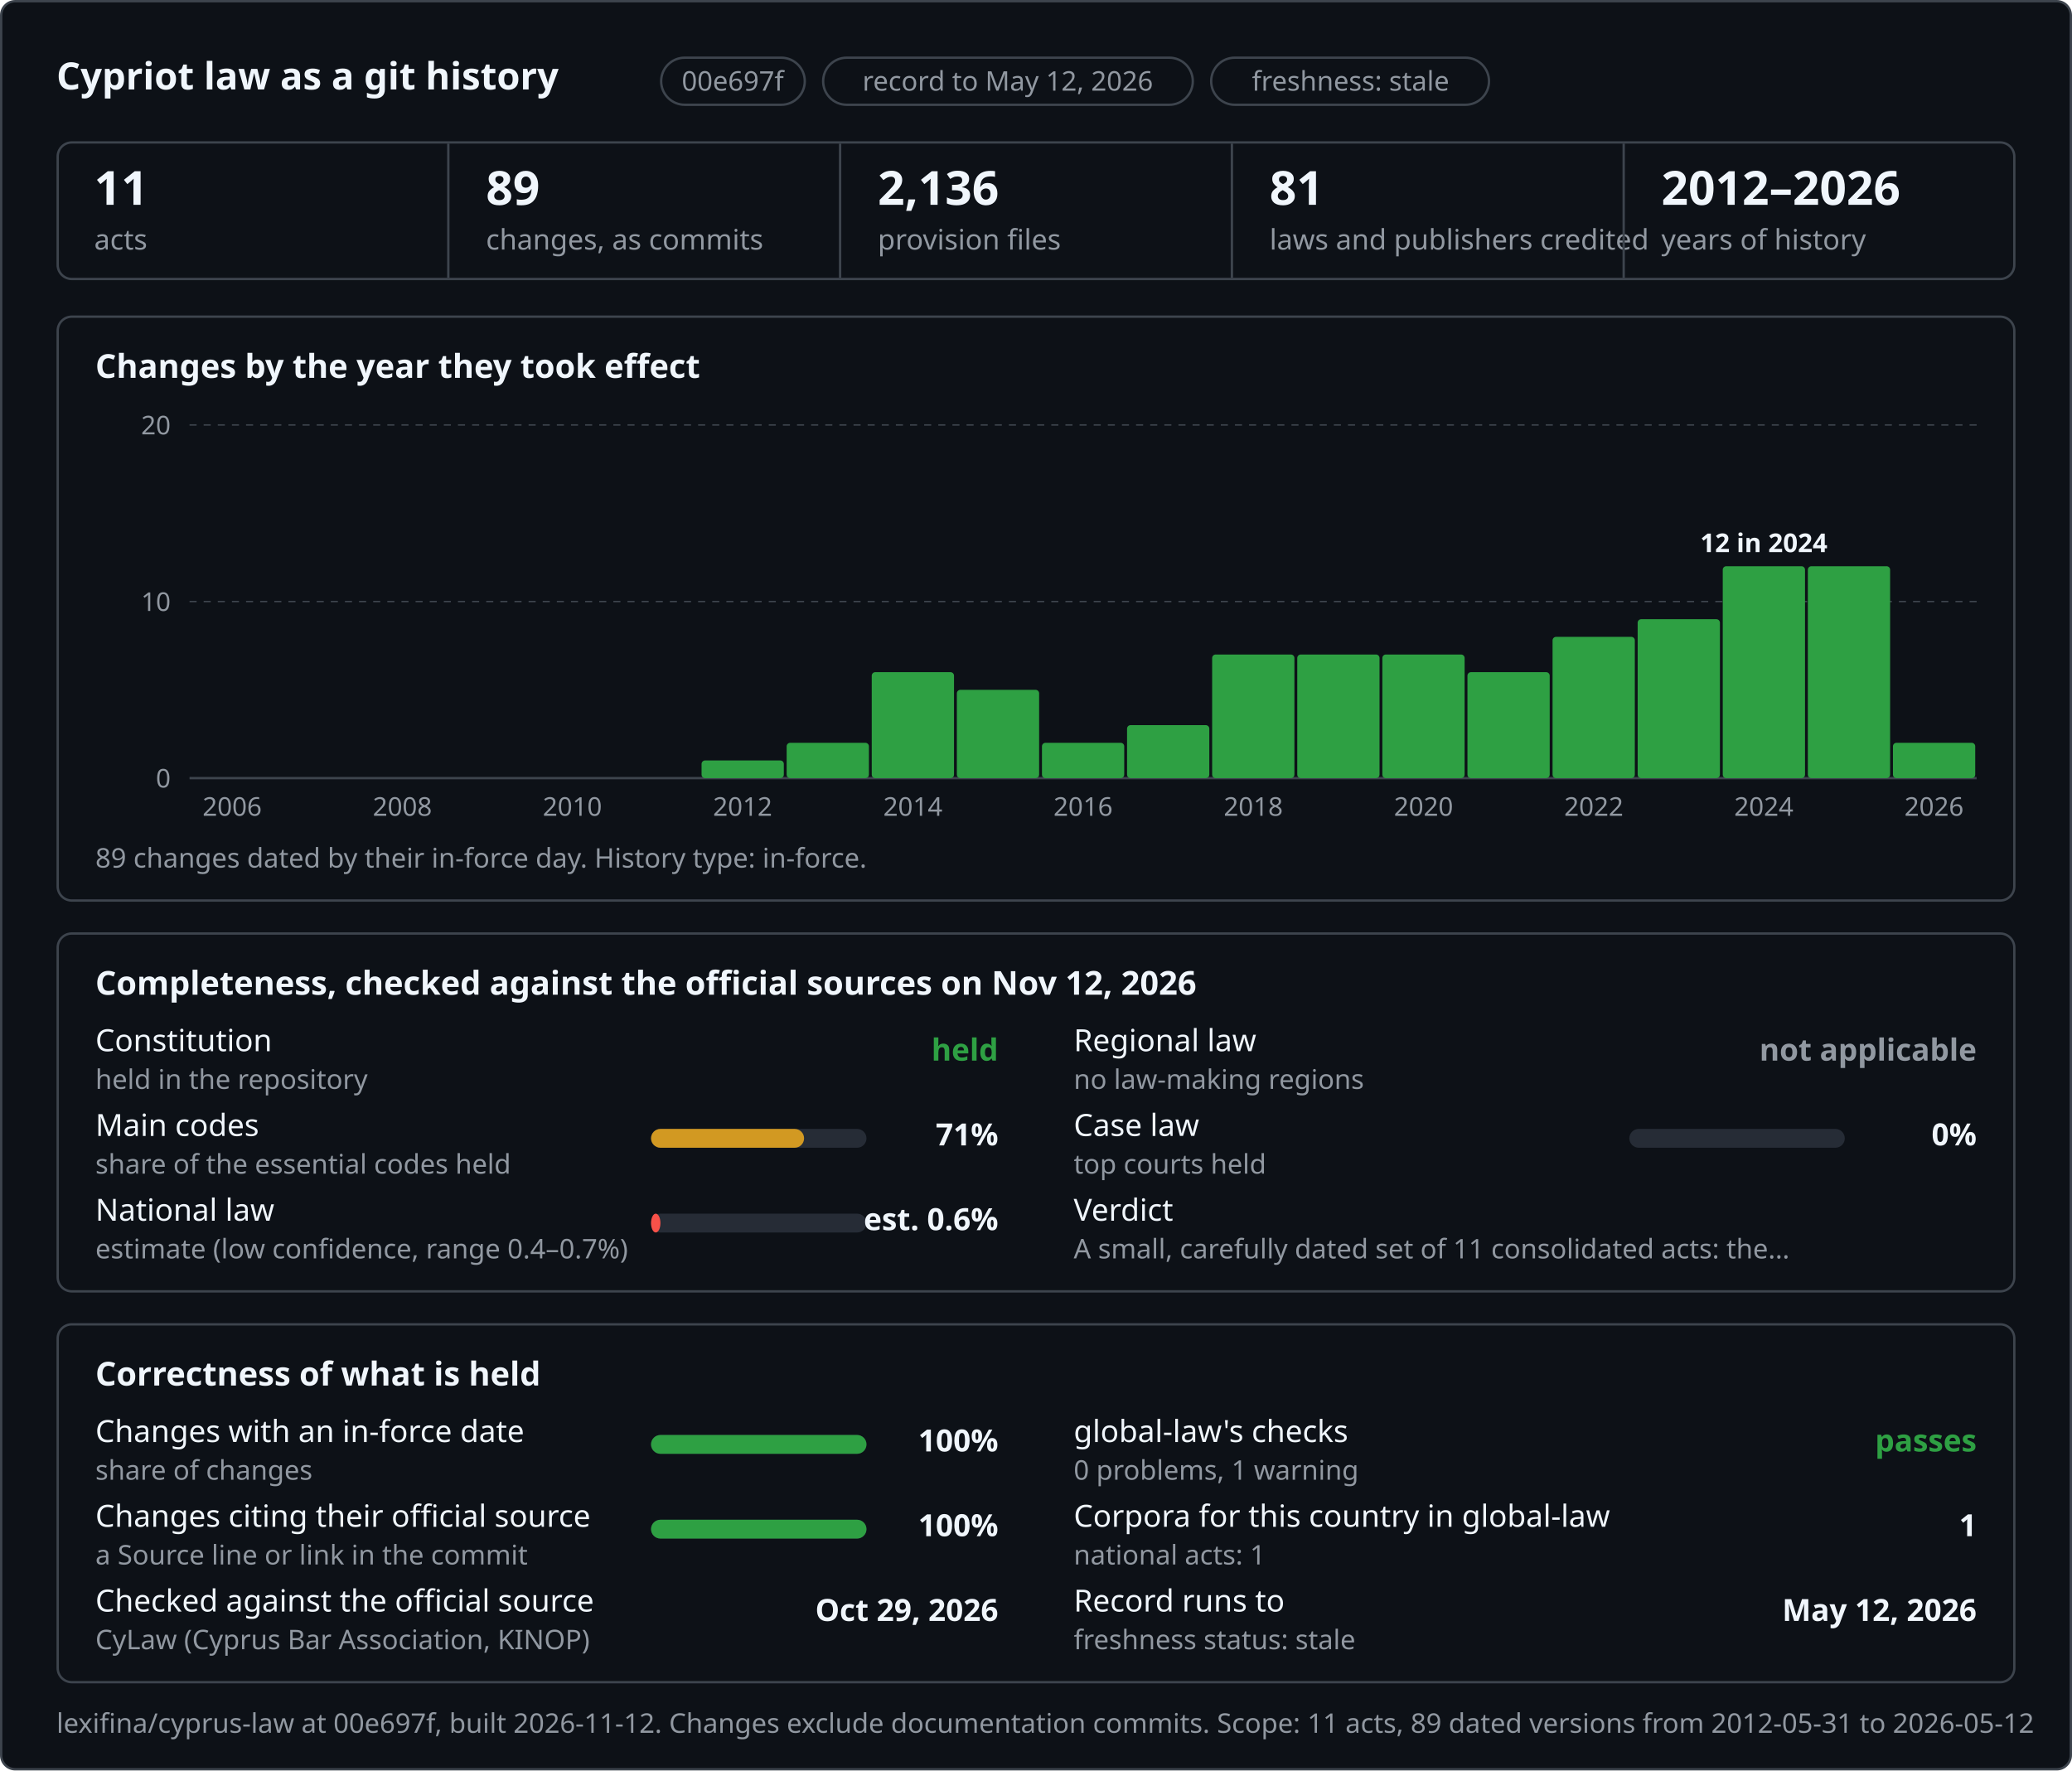
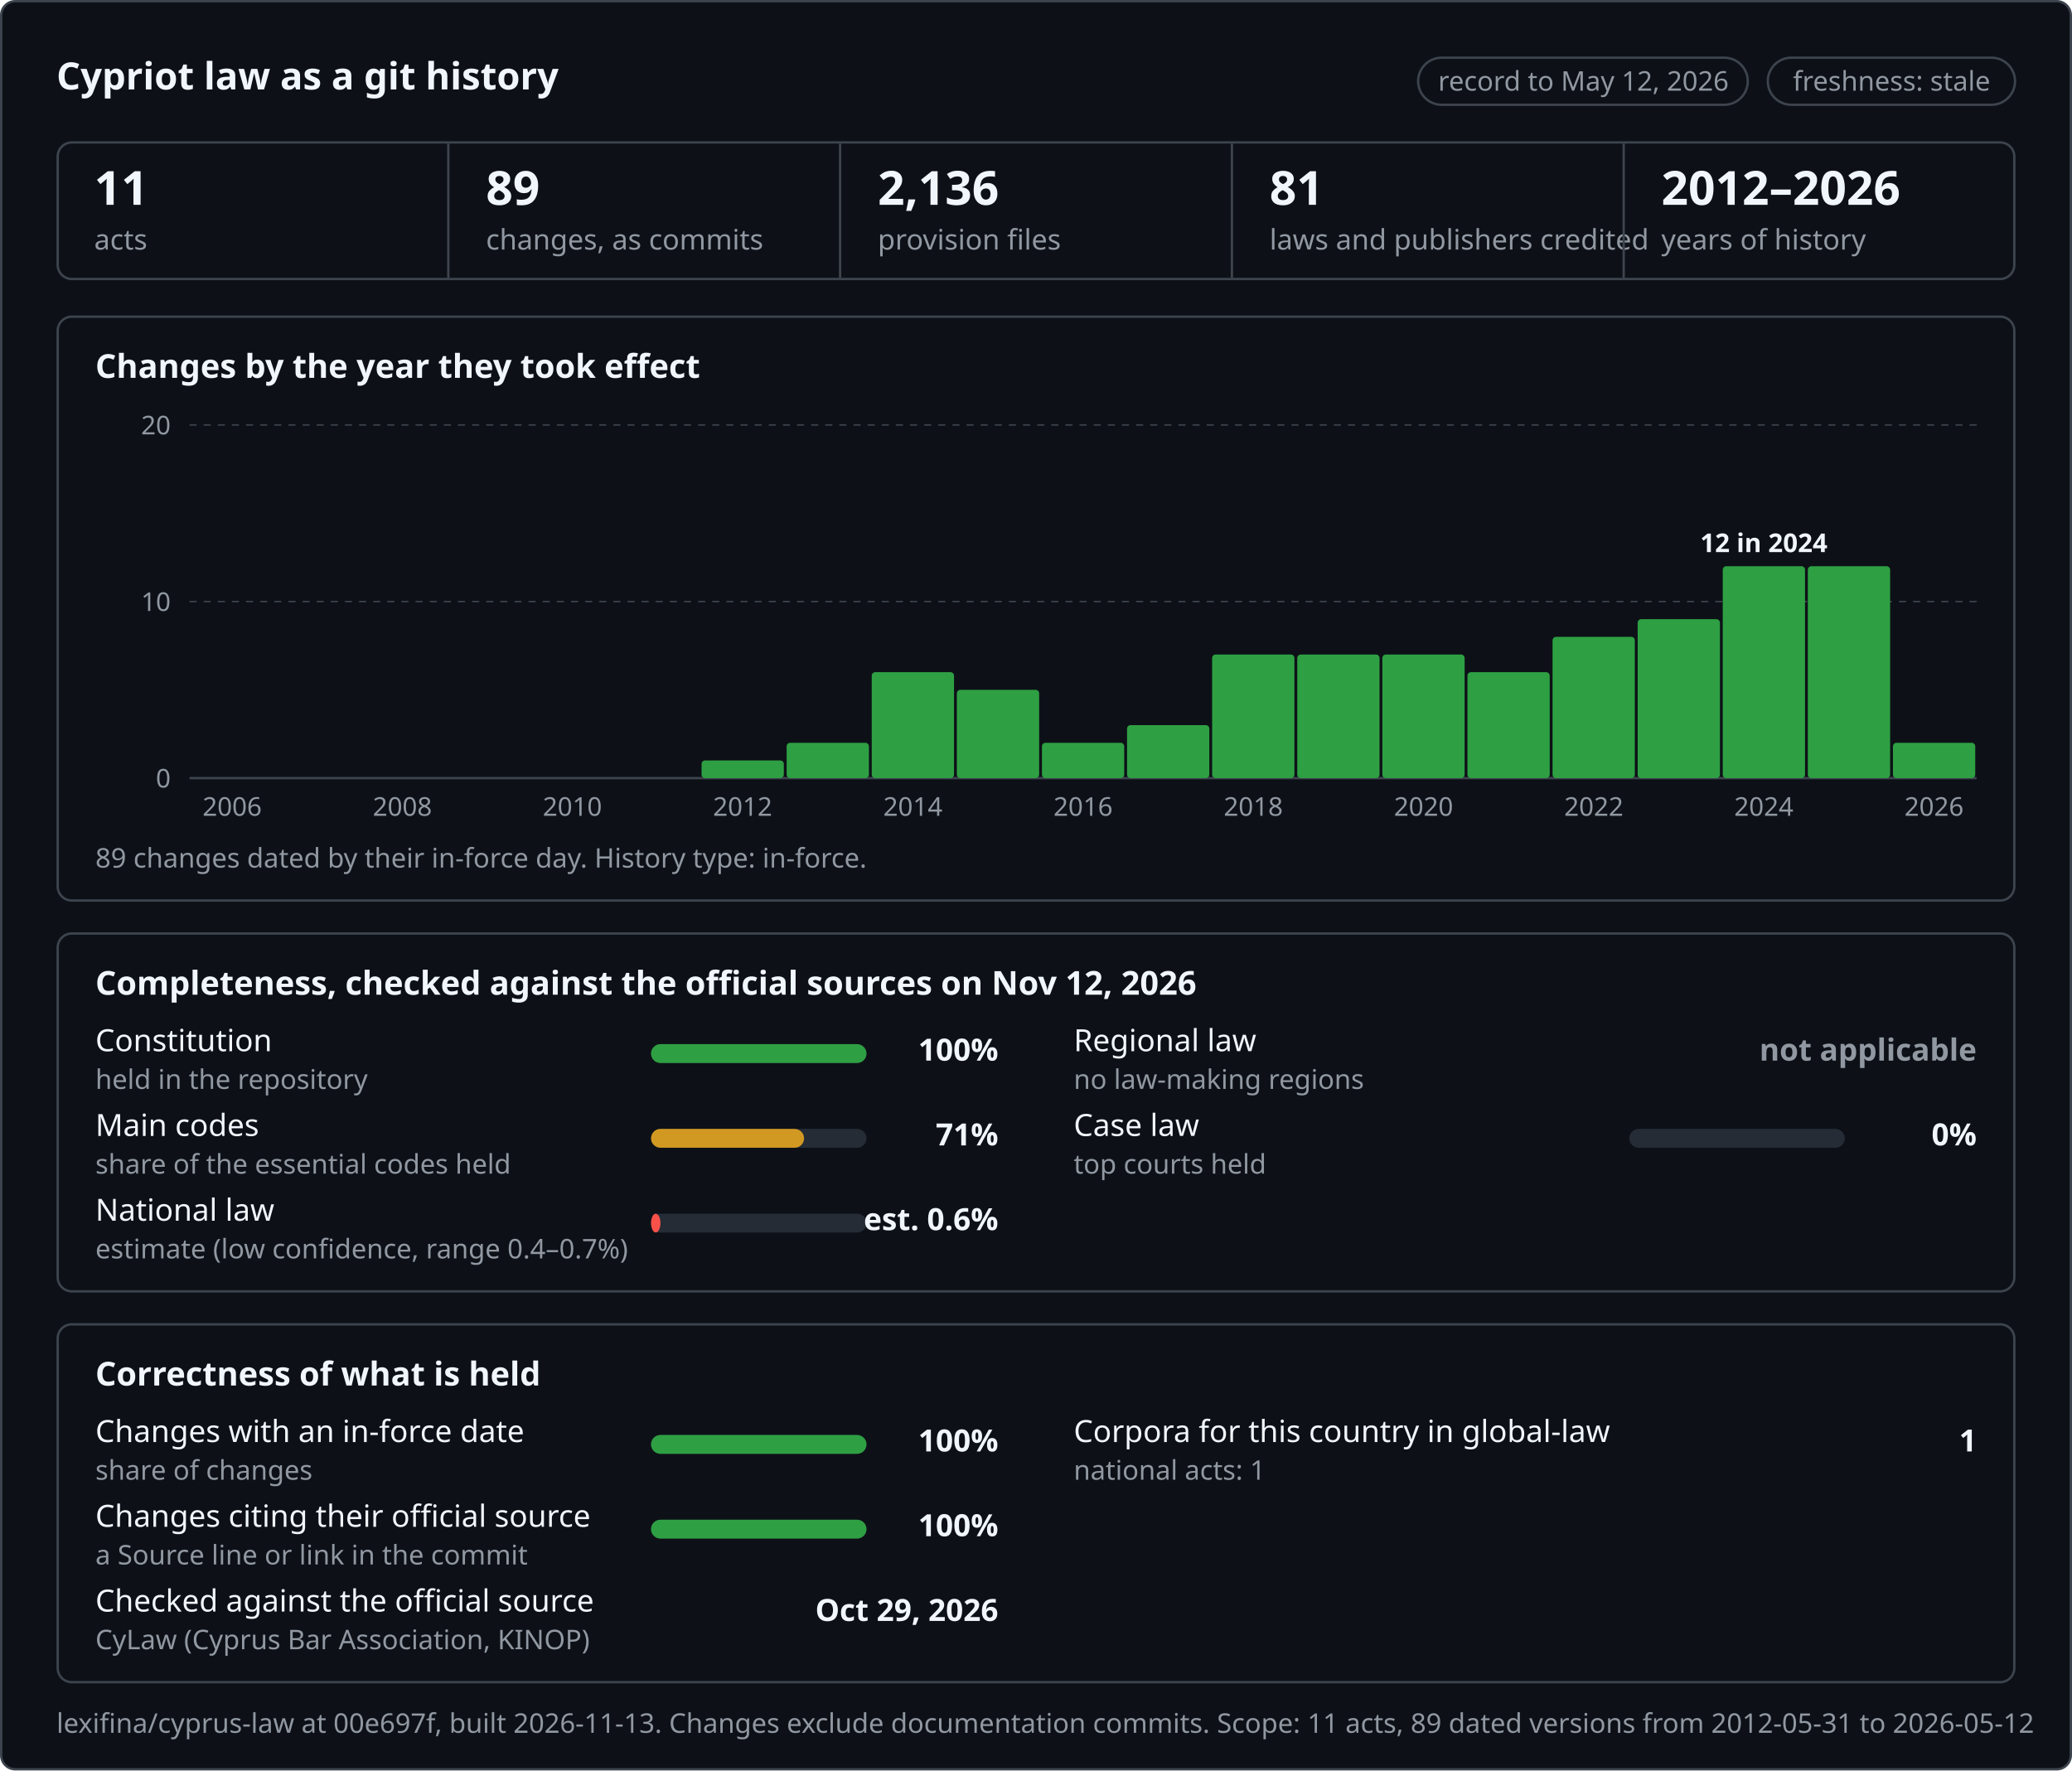
<svg xmlns="http://www.w3.org/2000/svg" width="880" height="752" viewBox="0 0 880 752" font-family="-apple-system,BlinkMacSystemFont,Segoe UI,Noto Sans,Helvetica,Arial,sans-serif">
  <rect x="0.5" y="0.5" width="879" height="751" rx="6" fill="#0d1117" stroke="#3d444d" />
  <text x="24" y="38" font-size="16" font-weight="600" fill="#f0f6fc">Cypriot law as a git history</text>
-   <rect x="280.8" y="24.5" width="61" height="20" rx="10" fill="none" stroke="#3d444d" />
-   <text x="311.2" y="38.5" font-size="11.5" font-weight="500" text-anchor="middle" fill="#9198a1">00e697f</text>
-   <rect x="349.6" y="24.5" width="157" height="20" rx="10" fill="none" stroke="#3d444d" />
-   <text x="428.0" y="38.5" font-size="11.5" font-weight="500" text-anchor="middle" fill="#9198a1">record to May 12, 2026</text>
-   <rect x="514.4" y="24.5" width="118" height="20" rx="10" fill="none" stroke="#3d444d" />
-   <text x="573.6" y="38.5" font-size="11.5" font-weight="500" text-anchor="middle" fill="#9198a1">freshness: stale</text>
+   <rect x="602.3" y="24.5" width="140" height="20" rx="10" fill="none" stroke="#3d444d" />
+   <text x="672.5" y="38.5" font-size="11.5" font-weight="500" text-anchor="middle" fill="#9198a1">record to May 12, 2026</text>
+   <rect x="750.8" y="24.5" width="105" height="20" rx="10" fill="none" stroke="#3d444d" />
+   <text x="803.4" y="38.5" font-size="11.5" font-weight="500" text-anchor="middle" fill="#9198a1">freshness: stale</text>
  <rect x="24.5" y="60.5" width="831" height="58" rx="6" fill="#0d1117" stroke="#3d444d" />
  <text x="40.0" y="87" font-size="20" font-weight="600" fill="#f0f6fc">11</text>
  <text x="40.0" y="106" font-size="12" fill="#9198a1">acts</text>
  <line x1="190.4" y1="61" x2="190.4" y2="118" stroke="#3d444d" />
  <text x="206.4" y="87" font-size="20" font-weight="600" fill="#f0f6fc">89</text>
  <text x="206.4" y="106" font-size="12" fill="#9198a1">changes, as commits</text>
  <line x1="356.8" y1="61" x2="356.8" y2="118" stroke="#3d444d" />
  <text x="372.8" y="87" font-size="20" font-weight="600" fill="#f0f6fc">2,136</text>
  <text x="372.8" y="106" font-size="12" fill="#9198a1">provision files</text>
  <line x1="523.2" y1="61" x2="523.2" y2="118" stroke="#3d444d" />
  <text x="539.2" y="87" font-size="20" font-weight="600" fill="#f0f6fc">81</text>
-   <text x="539.2" y="106" font-size="12" fill="#9198a1">laws and publishers credited</text>
+   <text x="539.2" y="106" font-size="12" fill="#9198a1" textLength="142" lengthAdjust="spacingAndGlyphs">laws and publishers credited</text>
  <line x1="689.6" y1="61" x2="689.6" y2="118" stroke="#3d444d" />
  <text x="705.6" y="87" font-size="20" font-weight="600" fill="#f0f6fc">2012–2026</text>
  <text x="705.6" y="106" font-size="12" fill="#9198a1">years of history</text>
  <rect x="24.5" y="134.5" width="831" height="248" rx="6" fill="#0d1117" stroke="#3d444d" />
  <text x="40.5" y="160.5" font-size="14" font-weight="600" fill="#f0f6fc">Changes by the year they took effect</text>
  <line x1="80.5" y1="330.5" x2="839.5" y2="330.5" stroke="#3d444d" stroke-width="1" />
  <text x="72.5" y="334.5" font-size="11" text-anchor="end" fill="#9198a1">0</text>
  <line x1="80.5" y1="255.5" x2="839.5" y2="255.5" stroke="#3d444d" stroke-width="0.6" stroke-dasharray="3 3" />
  <text x="72.5" y="259.5" font-size="11" text-anchor="end" fill="#9198a1">10</text>
  <line x1="80.5" y1="180.5" x2="839.5" y2="180.5" stroke="#3d444d" stroke-width="0.6" stroke-dasharray="3 3" />
  <text x="72.5" y="184.5" font-size="11" text-anchor="end" fill="#9198a1">20</text>
  <text x="98.6" y="346.5" font-size="11" text-anchor="middle" fill="#9198a1">2006</text>
  <text x="170.9" y="346.5" font-size="11" text-anchor="middle" fill="#9198a1">2008</text>
  <text x="243.1" y="346.5" font-size="11" text-anchor="middle" fill="#9198a1">2010</text>
  <rect x="297.96" y="323.0" width="34.94" height="7.5" rx="1.5" fill="#2ea043" />
  <text x="315.4" y="346.5" font-size="11" text-anchor="middle" fill="#9198a1">2012</text>
  <rect x="334.10" y="315.5" width="34.94" height="15.0" rx="1.5" fill="#2ea043" />
  <rect x="370.24" y="285.5" width="34.94" height="45.0" rx="1.5" fill="#2ea043" />
  <text x="387.7" y="346.5" font-size="11" text-anchor="middle" fill="#9198a1">2014</text>
  <rect x="406.39" y="293.0" width="34.94" height="37.5" rx="1.5" fill="#2ea043" />
  <rect x="442.53" y="315.5" width="34.94" height="15.0" rx="1.5" fill="#2ea043" />
  <text x="460.0" y="346.5" font-size="11" text-anchor="middle" fill="#9198a1">2016</text>
  <rect x="478.67" y="308.0" width="34.94" height="22.5" rx="1.5" fill="#2ea043" />
  <rect x="514.81" y="278.0" width="34.94" height="52.5" rx="1.5" fill="#2ea043" />
  <text x="532.3" y="346.5" font-size="11" text-anchor="middle" fill="#9198a1">2018</text>
  <rect x="550.96" y="278.0" width="34.94" height="52.5" rx="1.5" fill="#2ea043" />
  <rect x="587.10" y="278.0" width="34.94" height="52.5" rx="1.5" fill="#2ea043" />
  <text x="604.6" y="346.5" font-size="11" text-anchor="middle" fill="#9198a1">2020</text>
  <rect x="623.24" y="285.5" width="34.94" height="45.0" rx="1.5" fill="#2ea043" />
  <rect x="659.39" y="270.5" width="34.94" height="60.0" rx="1.5" fill="#2ea043" />
  <text x="676.9" y="346.5" font-size="11" text-anchor="middle" fill="#9198a1">2022</text>
  <rect x="695.53" y="263.0" width="34.94" height="67.5" rx="1.5" fill="#2ea043" />
  <rect x="731.67" y="240.5" width="34.94" height="90.0" rx="1.5" fill="#2ea043" />
  <text x="749.1" y="346.5" font-size="11" text-anchor="middle" fill="#9198a1">2024</text>
  <text x="749.1" y="234.5" font-size="11" font-weight="600" text-anchor="middle" fill="#f0f6fc">12 in 2024</text>
  <rect x="767.81" y="240.5" width="34.94" height="90.0" rx="1.5" fill="#2ea043" />
  <rect x="803.96" y="315.5" width="34.94" height="15.0" rx="1.5" fill="#2ea043" />
  <text x="821.4" y="346.5" font-size="11" text-anchor="middle" fill="#9198a1">2026</text>
  <text x="40.5" y="368.5" font-size="11.5" fill="#9198a1">89 changes dated by their in-force day. History type: in-force.</text>
  <rect x="24.5" y="396.5" width="831" height="152" rx="6" fill="#0d1117" stroke="#3d444d" />
  <text x="40.5" y="422.5" font-size="14" font-weight="600" fill="#f0f6fc">Completeness, checked against the official sources on Nov 12, 2026</text>
  <text x="40.5" y="446.5" font-size="13" fill="#f0f6fc">Constitution</text>
  <text x="40.5" y="462.5" font-size="11.5" fill="#9198a1">held in the repository</text>
-   <text x="424.0" y="450.5" font-size="13" font-weight="600" text-anchor="end" fill="#2ea043">held</text>
+   <g>
+     <rect x="276.5" y="443.5" width="91.5" height="8" rx="4" fill="#262c36" />
+     <rect x="276.5" y="443.5" width="91.5" height="8" rx="4" fill="#2ea043" />
+   </g>
+   <text x="424.0" y="450.5" font-size="13" font-weight="600" text-anchor="end" fill="#f0f6fc">100%</text>
  <text x="40.5" y="482.5" font-size="13" fill="#f0f6fc">Main codes</text>
  <text x="40.5" y="498.5" font-size="11.5" fill="#9198a1">share of the essential codes held</text>
  <g>
    <rect x="276.5" y="479.5" width="91.5" height="8" rx="4" fill="#262c36" />
    <rect x="276.5" y="479.5" width="65.0" height="8" rx="4" fill="#d29922" />
  </g>
  <text x="424.0" y="486.5" font-size="13" font-weight="600" text-anchor="end" fill="#f0f6fc">71%</text>
  <text x="40.5" y="518.5" font-size="13" fill="#f0f6fc">National law</text>
  <text x="40.5" y="534.5" font-size="11.5" fill="#9198a1">estimate (low confidence, range 0.4–0.7%)</text>
  <g>
    <rect x="276.5" y="515.5" width="91.5" height="8" rx="4" fill="#262c36" />
    <rect x="276.5" y="515.5" width="4.0" height="8" rx="4" fill="#f85149" />
  </g>
  <text x="424.0" y="522.5" font-size="13" font-weight="600" text-anchor="end" fill="#f0f6fc">est. 0.6%</text>
  <text x="456.0" y="446.5" font-size="13" fill="#f0f6fc">Regional law</text>
  <text x="456.0" y="462.5" font-size="11.5" fill="#9198a1">no law-making regions</text>
  <text x="839.5" y="450.5" font-size="13" font-weight="600" text-anchor="end" fill="#9198a1">not applicable</text>
  <text x="456.0" y="482.5" font-size="13" fill="#f0f6fc">Case law</text>
  <text x="456.0" y="498.5" font-size="11.5" fill="#9198a1">top courts held</text>
  <g>
    <rect x="692.0" y="479.5" width="91.5" height="8" rx="4" fill="#262c36" />
  </g>
  <text x="839.5" y="486.5" font-size="13" font-weight="600" text-anchor="end" fill="#f0f6fc">0%</text>
-   <text x="456.0" y="518.5" font-size="13" fill="#f0f6fc">Verdict</text>
-   <text x="456.0" y="534.5" font-size="11.5" fill="#9198a1">A small, carefully dated set of 11 consolidated acts: the…</text>
-   <text x="839.5" y="522.5" font-size="13" font-weight="600" text-anchor="end" fill="#9198a1" />
  <rect x="24.5" y="562.5" width="831" height="152" rx="6" fill="#0d1117" stroke="#3d444d" />
  <text x="40.5" y="588.5" font-size="14" font-weight="600" fill="#f0f6fc">Correctness of what is held</text>
  <text x="40.5" y="612.5" font-size="13" fill="#f0f6fc">Changes with an in-force date</text>
  <text x="40.5" y="628.5" font-size="11.5" fill="#9198a1">share of changes</text>
  <g>
    <rect x="276.5" y="609.5" width="91.5" height="8" rx="4" fill="#262c36" />
    <rect x="276.5" y="609.5" width="91.5" height="8" rx="4" fill="#2ea043" />
  </g>
  <text x="424.0" y="616.5" font-size="13" font-weight="600" text-anchor="end" fill="#f0f6fc">100%</text>
  <text x="40.5" y="648.5" font-size="13" fill="#f0f6fc">Changes citing their official source</text>
  <text x="40.5" y="664.5" font-size="11.5" fill="#9198a1">a Source line or link in the commit</text>
  <g>
    <rect x="276.5" y="645.5" width="91.5" height="8" rx="4" fill="#262c36" />
    <rect x="276.5" y="645.5" width="91.5" height="8" rx="4" fill="#2ea043" />
  </g>
  <text x="424.0" y="652.5" font-size="13" font-weight="600" text-anchor="end" fill="#f0f6fc">100%</text>
  <text x="40.5" y="684.5" font-size="13" fill="#f0f6fc">Checked against the official source</text>
  <text x="40.5" y="700.5" font-size="11.5" fill="#9198a1">CyLaw (Cyprus Bar Association, KINOP)</text>
  <text x="424.0" y="688.5" font-size="13" font-weight="600" text-anchor="end" fill="#f0f6fc">Oct 29, 2026</text>
-   <text x="456.0" y="612.5" font-size="13" fill="#f0f6fc">global-law's checks</text>
-   <text x="456.0" y="628.5" font-size="11.5" fill="#9198a1">0 problems, 1 warning</text>
-   <text x="839.5" y="616.5" font-size="13" font-weight="600" text-anchor="end" fill="#2ea043">passes</text>
-   <text x="456.0" y="648.5" font-size="13" fill="#f0f6fc">Corpora for this country in global-law</text>
-   <text x="456.0" y="664.5" font-size="11.5" fill="#9198a1">national acts: 1</text>
-   <text x="839.5" y="652.5" font-size="13" font-weight="600" text-anchor="end" fill="#f0f6fc">1</text>
-   <text x="456.0" y="684.5" font-size="13" fill="#f0f6fc">Record runs to</text>
-   <text x="456.0" y="700.5" font-size="11.5" fill="#9198a1">freshness status: stale</text>
-   <text x="839.5" y="688.5" font-size="13" font-weight="600" text-anchor="end" fill="#f0f6fc">May 12, 2026</text>
-   <text x="24" y="736" font-size="11.5" fill="#9198a1">lexifina/cyprus-law at 00e697f, built 2026-11-12. Changes exclude documentation commits. Scope: 11 acts, 89 dated versions from 2012-05-31 to 2026-05-12</text>
+   <text x="456.0" y="612.5" font-size="13" fill="#f0f6fc">Corpora for this country in global-law</text>
+   <text x="456.0" y="628.5" font-size="11.5" fill="#9198a1">national acts: 1</text>
+   <text x="839.5" y="616.5" font-size="13" font-weight="600" text-anchor="end" fill="#f0f6fc">1</text>
+   <text x="24" y="736" font-size="11.5" fill="#9198a1">lexifina/cyprus-law at 00e697f, built 2026-11-13. Changes exclude documentation commits. Scope: 11 acts, 89 dated versions from 2012-05-31 to 2026-05-12</text>
</svg>
